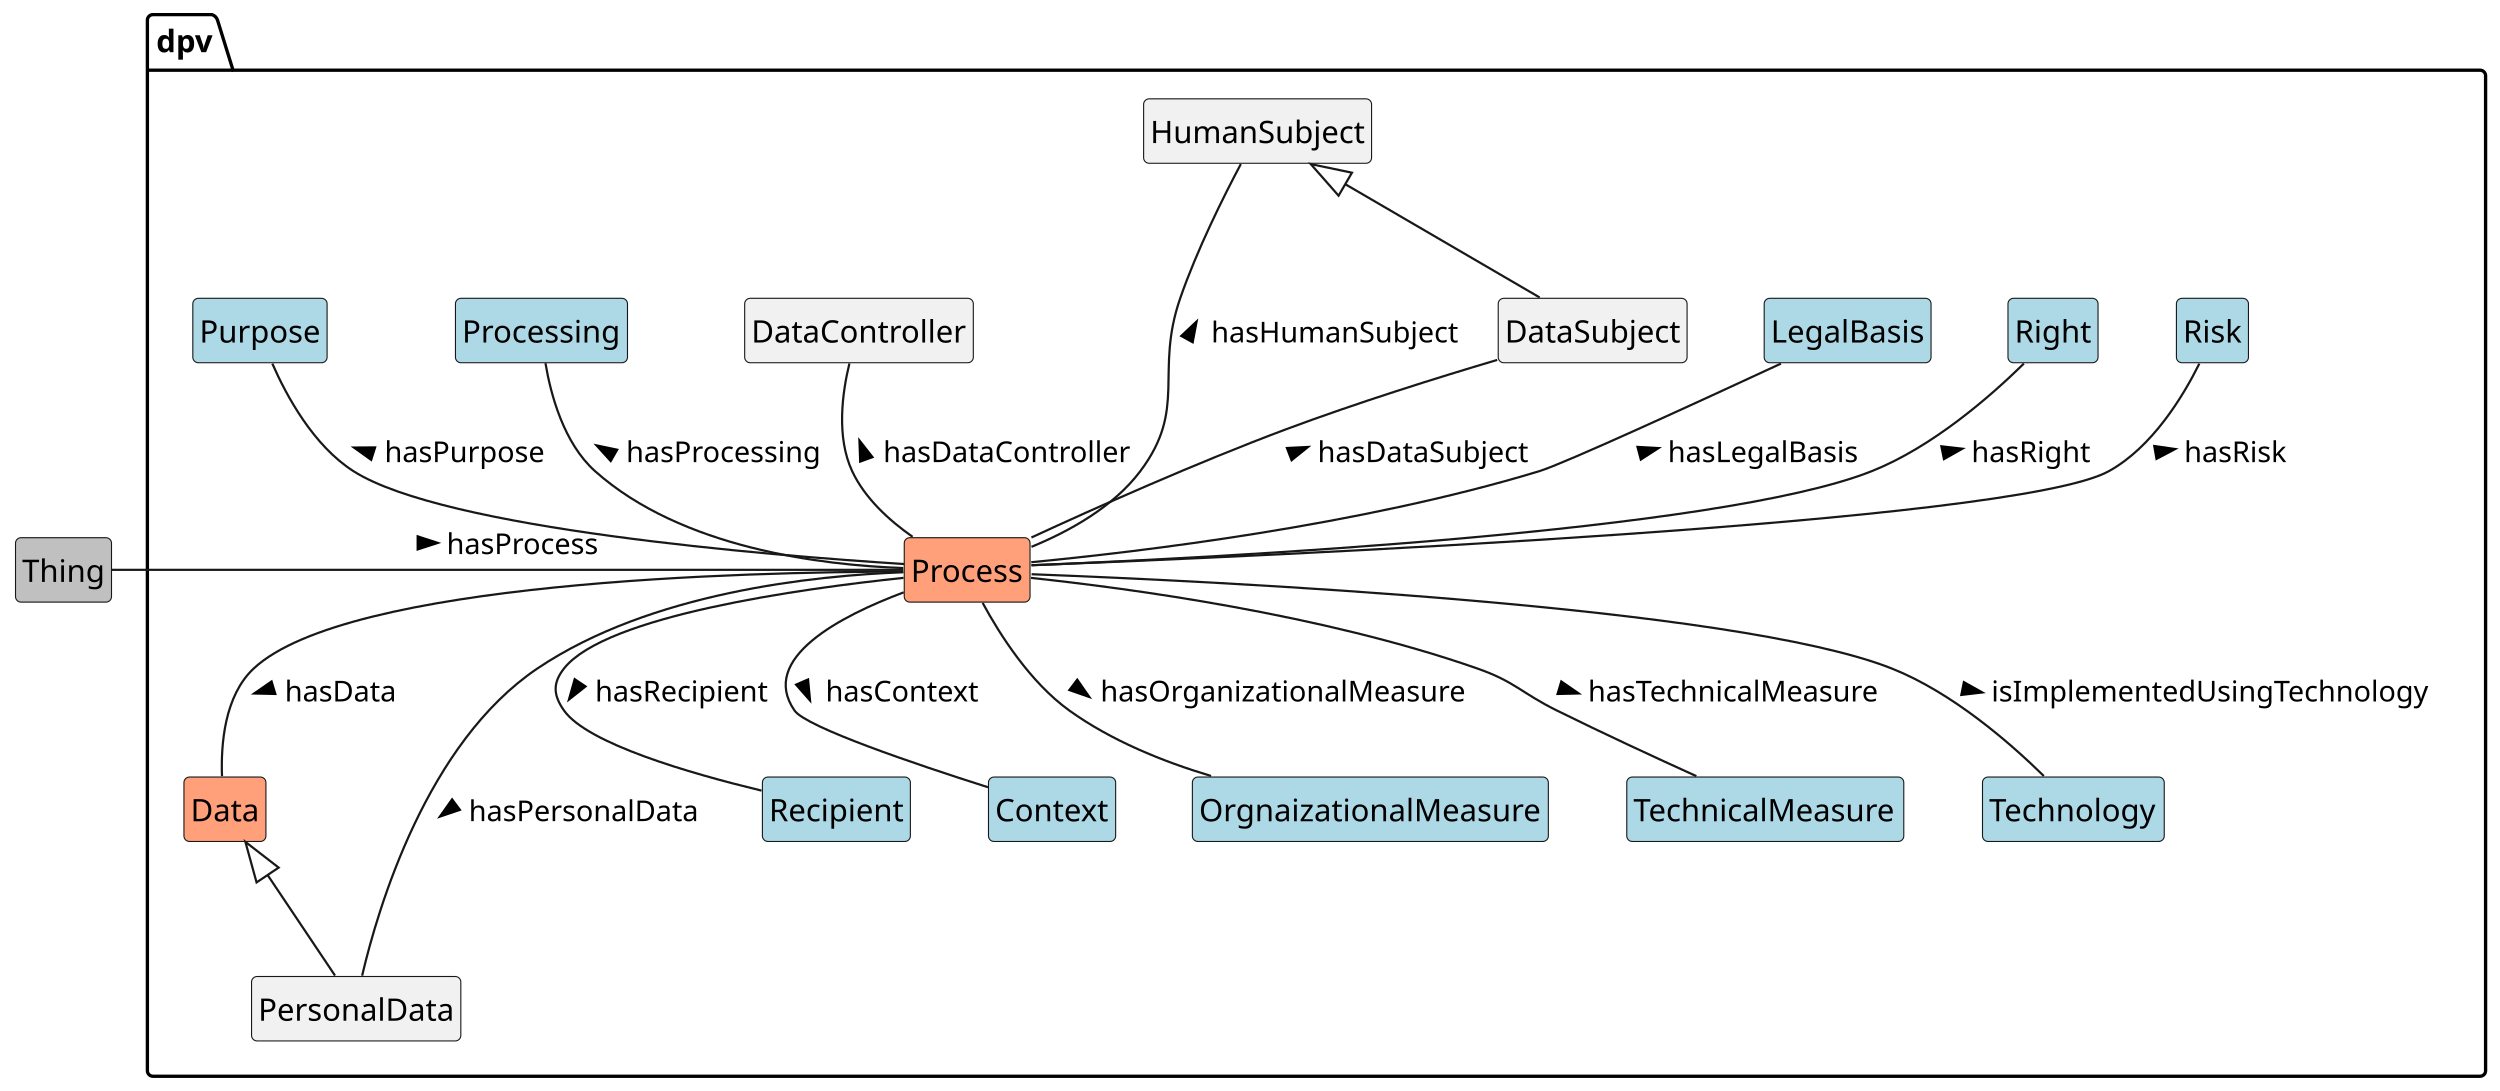
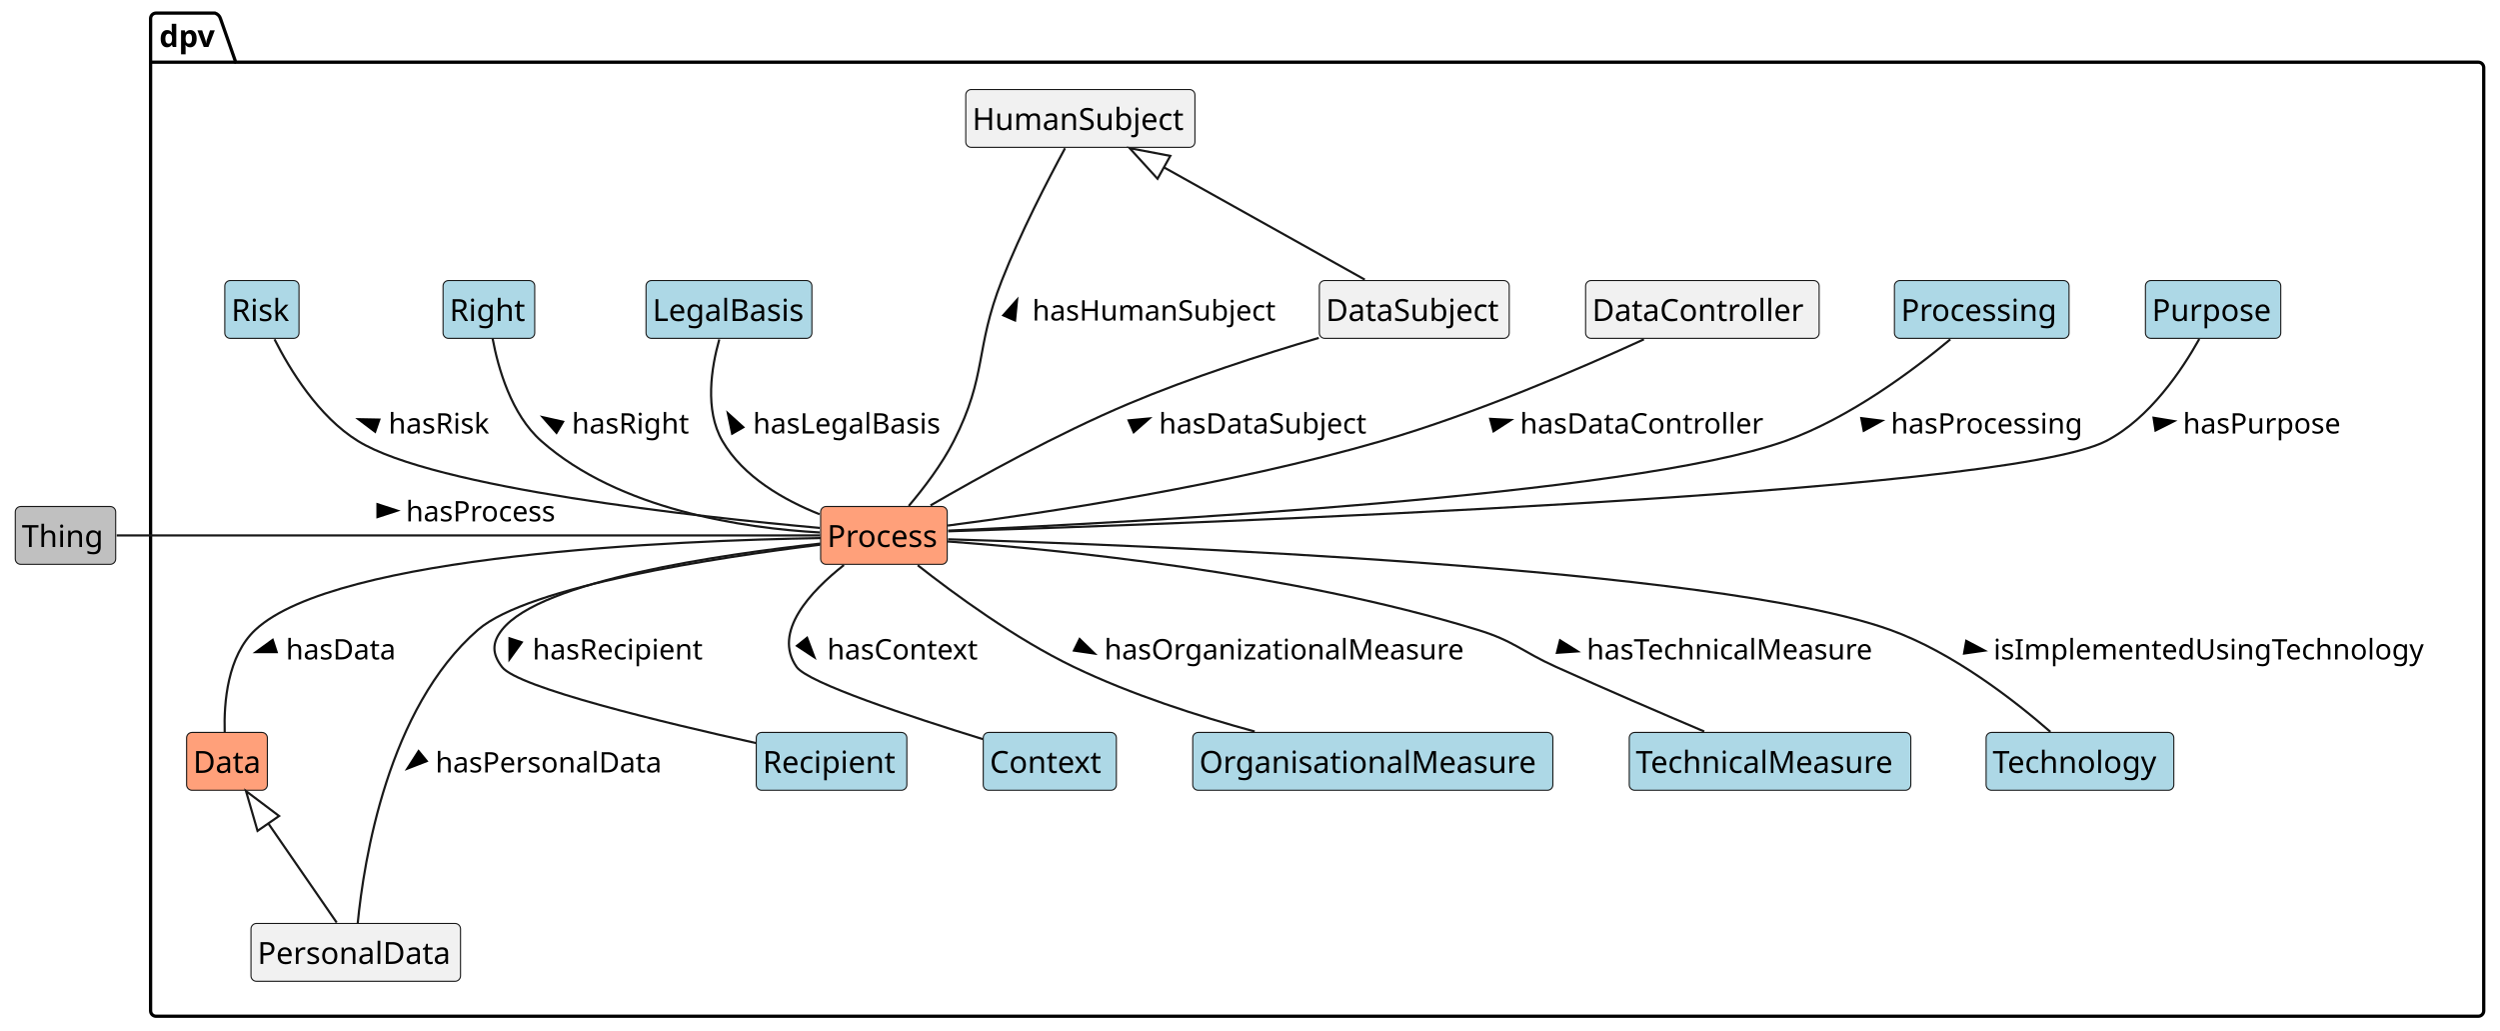
- <svg xmlns="http://www.w3.org/2000/svg" contentStyleType="text/css" height="492px" preserveAspectRatio="none" style="width:1128px;height:492px;background:#FFFFFF;" version="1.1" viewBox="0 0 1128 492" width="1128px" zoomAndPan="magnify">
+ <svg xmlns="http://www.w3.org/2000/svg" contentStyleType="text/css" height="472px" preserveAspectRatio="none" style="width:1145px;height:472px;background:#FFFFFF;" version="1.1" viewBox="0 0 1145 472" width="1145px" zoomAndPan="magnify">
  <defs />
  <g>
    <g id="cluster_dpv">
-       <path d="M69,6.602 L95.644,6.602 A3.75,3.75 0 0 1 98.144,9.102 L105.144,31.67 L1119,31.67 A2.5,2.5 0 0 1 1121.5,34.17 L1121.5,483.102 A2.5,2.5 0 0 1 1119,485.602 L69,485.602 A2.5,2.5 0 0 1 66.5,483.102 L66.5,9.102 A2.5,2.5 0 0 1 69,6.602 " fill="none" style="stroke:#000000;stroke-width:1.5;" />
-       <line style="stroke:#000000;stroke-width:1.5;" x1="66.5" x2="105.144" y1="31.67" y2="31.67" />
-       <text fill="#000000" font-family="sans-serif" font-size="14" font-weight="bold" lengthAdjust="spacing" textLength="25.644" x="70.5" y="23.568">dpv</text>
+       <path d="M71.5,6 L98.5,6 A3.75,3.75 0 0 1 101,8.5 L108,28.488 L1135.5,28.488 A2.5,2.5 0 0 1 1138,30.988 L1138,462.94 A2.5,2.5 0 0 1 1135.5,465.44 L71.5,465.44 A2.5,2.5 0 0 1 69,462.94 L69,8.5 A2.5,2.5 0 0 1 71.5,6 " fill="none" style="stroke:#000000;stroke-width:1.5;" />
+       <line style="stroke:#000000;stroke-width:1.5;" x1="69" x2="108" y1="28.488" y2="28.488" />
+       <text fill="#000000" font-family="sans-serif" font-size="14" font-weight="bold" lengthAdjust="spacing" textLength="26" x="73" y="21.535">dpv</text>
    </g>
    <g id="elem_Process">
-       <rect codeLine="9" fill="#FFA07A" height="29.068" id="Process" rx="2.5" ry="2.5" style="stroke:#181818;stroke-width:0.5;" width="56.75" x="408" y="242.602" />
-       <text fill="#000000" font-family="sans-serif" font-size="14" lengthAdjust="spacing" textLength="50.75" x="411" y="262.568">Process</text>
+       <rect codeLine="9" fill="#FFA07A" height="26.488" id="Process" rx="2.5" ry="2.5" style="stroke:#181818;stroke-width:0.5;" width="58" x="376" y="231.98" />
+       <text fill="#000000" font-family="sans-serif" font-size="14" lengthAdjust="spacing" textLength="52" x="379" y="250.515">Process</text>
    </g>
    <g id="elem_Data">
-       <rect codeLine="10" fill="#FFA07A" height="29.068" id="Data" rx="2.5" ry="2.5" style="stroke:#181818;stroke-width:0.5;" width="36.982" x="83" y="350.602" />
-       <text fill="#000000" font-family="sans-serif" font-size="14" lengthAdjust="spacing" textLength="30.982" x="86" y="370.568">Data</text>
+       <rect codeLine="10" fill="#FFA07A" height="26.488" id="Data" rx="2.5" ry="2.5" style="stroke:#181818;stroke-width:0.5;" width="37" x="85.5" y="335.46" />
+       <text fill="#000000" font-family="sans-serif" font-size="14" lengthAdjust="spacing" textLength="31" x="88.5" y="353.995">Data</text>
    </g>
    <g id="elem_PersonalData">
-       <rect codeLine="11" fill="#F1F1F1" height="29.068" id="PersonalData" rx="2.5" ry="2.5" style="stroke:#181818;stroke-width:0.5;" width="94.424" x="113.5" y="440.602" />
-       <text fill="#000000" font-family="sans-serif" font-size="14" lengthAdjust="spacing" textLength="88.424" x="116.5" y="460.568">PersonalData</text>
+       <rect codeLine="11" fill="#F1F1F1" height="26.488" id="PersonalData" rx="2.5" ry="2.5" style="stroke:#181818;stroke-width:0.5;" width="96" x="115" y="422.95" />
+       <text fill="#000000" font-family="sans-serif" font-size="14" lengthAdjust="spacing" textLength="90" x="118" y="441.485">PersonalData</text>
    </g>
    <g id="elem_Purpose">
-       <rect codeLine="12" fill="#ADD8E6" height="29.068" id="Purpose" rx="2.5" ry="2.5" style="stroke:#181818;stroke-width:0.5;" width="60.586" x="87" y="134.602" />
-       <text fill="#000000" font-family="sans-serif" font-size="14" lengthAdjust="spacing" textLength="54.586" x="90" y="154.568">Purpose</text>
+       <rect codeLine="12" fill="#ADD8E6" height="26.488" id="Purpose" rx="2.5" ry="2.5" style="stroke:#181818;stroke-width:0.5;" width="62" x="983" y="128.49" />
+       <text fill="#000000" font-family="sans-serif" font-size="14" lengthAdjust="spacing" textLength="56" x="986" y="147.025">Purpose</text>
    </g>
    <g id="elem_DataController">
-       <rect codeLine="13" fill="#F1F1F1" height="29.068" id="DataController" rx="2.5" ry="2.5" style="stroke:#181818;stroke-width:0.5;" width="103.16" x="336" y="134.602" />
-       <text fill="#000000" font-family="sans-serif" font-size="14" lengthAdjust="spacing" textLength="97.16" x="339" y="154.568">DataController</text>
+       <rect codeLine="13" fill="#F1F1F1" height="26.488" id="DataController" rx="2.5" ry="2.5" style="stroke:#181818;stroke-width:0.5;" width="107" x="726.5" y="128.49" />
+       <text fill="#000000" font-family="sans-serif" font-size="14" lengthAdjust="spacing" textLength="101" x="729.5" y="147.025">DataController</text>
    </g>
    <g id="elem_HumanSubject">
-       <rect codeLine="14" fill="#F1F1F1" height="29.068" id="HumanSubject" rx="2.5" ry="2.5" style="stroke:#181818;stroke-width:0.5;" width="102.852" x="516" y="44.602" />
-       <text fill="#000000" font-family="sans-serif" font-size="14" lengthAdjust="spacing" textLength="96.852" x="519" y="64.568">HumanSubject</text>
+       <rect codeLine="14" fill="#F1F1F1" height="26.488" id="HumanSubject" rx="2.5" ry="2.5" style="stroke:#181818;stroke-width:0.5;" width="105" x="442.5" y="41" />
+       <text fill="#000000" font-family="sans-serif" font-size="14" lengthAdjust="spacing" textLength="99" x="445.5" y="59.535">HumanSubject</text>
    </g>
    <g id="elem_DataSubject">
-       <rect codeLine="15" fill="#F1F1F1" height="29.068" id="DataSubject" rx="2.5" ry="2.5" style="stroke:#181818;stroke-width:0.5;" width="85.212" x="676" y="134.602" />
-       <text fill="#000000" font-family="sans-serif" font-size="14" lengthAdjust="spacing" textLength="79.212" x="679" y="154.568">DataSubject</text>
+       <rect codeLine="15" fill="#F1F1F1" height="26.488" id="DataSubject" rx="2.5" ry="2.5" style="stroke:#181818;stroke-width:0.5;" width="87" x="604.5" y="128.49" />
+       <text fill="#000000" font-family="sans-serif" font-size="14" lengthAdjust="spacing" textLength="81" x="607.5" y="147.025">DataSubject</text>
    </g>
    <g id="elem_Recipient">
-       <rect codeLine="16" fill="#ADD8E6" height="29.068" id="Recipient" rx="2.5" ry="2.5" style="stroke:#181818;stroke-width:0.5;" width="66.76" x="344" y="350.602" />
-       <text fill="#000000" font-family="sans-serif" font-size="14" lengthAdjust="spacing" textLength="60.76" x="347" y="370.568">Recipient</text>
+       <rect codeLine="16" fill="#ADD8E6" height="26.488" id="Recipient" rx="2.5" ry="2.5" style="stroke:#181818;stroke-width:0.5;" width="69" x="346.5" y="335.46" />
+       <text fill="#000000" font-family="sans-serif" font-size="14" lengthAdjust="spacing" textLength="63" x="349.5" y="353.995">Recipient</text>
    </g>
    <g id="elem_Context">
-       <rect codeLine="17" fill="#ADD8E6" height="29.068" id="Context" rx="2.5" ry="2.5" style="stroke:#181818;stroke-width:0.5;" width="57.38" x="446" y="350.602" />
-       <text fill="#000000" font-family="sans-serif" font-size="14" lengthAdjust="spacing" textLength="51.38" x="449" y="370.568">Context</text>
+       <rect codeLine="17" fill="#ADD8E6" height="26.488" id="Context" rx="2.5" ry="2.5" style="stroke:#181818;stroke-width:0.5;" width="61" x="450.5" y="335.46" />
+       <text fill="#000000" font-family="sans-serif" font-size="14" lengthAdjust="spacing" textLength="55" x="453.5" y="353.995">Context</text>
    </g>
    <g id="elem_Risk">
-       <rect codeLine="18" fill="#ADD8E6" height="29.068" id="Risk" rx="2.5" ry="2.5" style="stroke:#181818;stroke-width:0.5;" width="32.502" x="982" y="134.602" />
-       <text fill="#000000" font-family="sans-serif" font-size="14" lengthAdjust="spacing" textLength="26.502" x="985" y="154.568">Risk</text>
+       <rect codeLine="18" fill="#ADD8E6" height="26.488" id="Risk" rx="2.5" ry="2.5" style="stroke:#181818;stroke-width:0.5;" width="34" x="103" y="128.49" />
+       <text fill="#000000" font-family="sans-serif" font-size="14" lengthAdjust="spacing" textLength="28" x="106" y="147.025">Risk</text>
    </g>
-     <g id="elem_OrgnaizationalMeasure">
-       <rect codeLine="19" fill="#ADD8E6" height="29.068" id="OrgnaizationalMeasure" rx="2.5" ry="2.5" style="stroke:#181818;stroke-width:0.5;" width="160.615" x="538" y="350.602" />
-       <text fill="#000000" font-family="sans-serif" font-size="14" lengthAdjust="spacing" textLength="154.615" x="541" y="370.568">OrgnaizationalMeasure</text>
+     <g id="elem_OrganisationalMeasure">
+       <rect codeLine="19" fill="#ADD8E6" height="26.488" id="OrganisationalMeasure" rx="2.5" ry="2.5" style="stroke:#181818;stroke-width:0.5;" width="165" x="546.5" y="335.46" />
+       <text fill="#000000" font-family="sans-serif" font-size="14" lengthAdjust="spacing" textLength="159" x="549.5" y="353.995">OrganisationalMeasure</text>
    </g>
    <g id="elem_TechnicalMeasure">
-       <rect codeLine="20" fill="#ADD8E6" height="29.068" id="TechnicalMeasure" rx="2.5" ry="2.5" style="stroke:#181818;stroke-width:0.5;" width="124.986" x="734" y="350.602" />
-       <text fill="#000000" font-family="sans-serif" font-size="14" lengthAdjust="spacing" textLength="118.986" x="737" y="370.568">TechnicalMeasure</text>
+       <rect codeLine="20" fill="#ADD8E6" height="26.488" id="TechnicalMeasure" rx="2.5" ry="2.5" style="stroke:#181818;stroke-width:0.5;" width="129" x="746.5" y="335.46" />
+       <text fill="#000000" font-family="sans-serif" font-size="14" lengthAdjust="spacing" textLength="123" x="749.5" y="353.995">TechnicalMeasure</text>
    </g>
    <g id="elem_Right">
-       <rect codeLine="21" fill="#ADD8E6" height="29.068" id="Right" rx="2.5" ry="2.5" style="stroke:#181818;stroke-width:0.5;" width="40.636" x="906" y="134.602" />
-       <text fill="#000000" font-family="sans-serif" font-size="14" lengthAdjust="spacing" textLength="34.636" x="909" y="154.568">Right</text>
+       <rect codeLine="21" fill="#ADD8E6" height="26.488" id="Right" rx="2.5" ry="2.5" style="stroke:#181818;stroke-width:0.5;" width="42" x="203" y="128.49" />
+       <text fill="#000000" font-family="sans-serif" font-size="14" lengthAdjust="spacing" textLength="36" x="206" y="147.025">Right</text>
    </g>
    <g id="elem_LegalBasis">
-       <rect codeLine="22" fill="#ADD8E6" height="29.068" id="LegalBasis" rx="2.5" ry="2.5" style="stroke:#181818;stroke-width:0.5;" width="75.286" x="796" y="134.602" />
-       <text fill="#000000" font-family="sans-serif" font-size="14" lengthAdjust="spacing" textLength="69.286" x="799" y="154.568">LegalBasis</text>
+       <rect codeLine="22" fill="#ADD8E6" height="26.488" id="LegalBasis" rx="2.5" ry="2.5" style="stroke:#181818;stroke-width:0.5;" width="76" x="296" y="128.49" />
+       <text fill="#000000" font-family="sans-serif" font-size="14" lengthAdjust="spacing" textLength="70" x="299" y="147.025">LegalBasis</text>
    </g>
    <g id="elem_Processing">
-       <rect codeLine="23" fill="#ADD8E6" height="29.068" id="Processing" rx="2.5" ry="2.5" style="stroke:#181818;stroke-width:0.5;" width="77.624" x="205.5" y="134.602" />
-       <text fill="#000000" font-family="sans-serif" font-size="14" lengthAdjust="spacing" textLength="71.624" x="208.5" y="154.568">Processing</text>
+       <rect codeLine="23" fill="#ADD8E6" height="26.488" id="Processing" rx="2.5" ry="2.5" style="stroke:#181818;stroke-width:0.5;" width="80" x="868" y="128.49" />
+       <text fill="#000000" font-family="sans-serif" font-size="14" lengthAdjust="spacing" textLength="74" x="871" y="147.025">Processing</text>
    </g>
    <g id="elem_Technology">
-       <rect codeLine="24" fill="#ADD8E6" height="29.068" id="Technology" rx="2.5" ry="2.5" style="stroke:#181818;stroke-width:0.5;" width="82.006" x="894.5" y="350.602" />
-       <text fill="#000000" font-family="sans-serif" font-size="14" lengthAdjust="spacing" textLength="76.006" x="897.5" y="370.568">Technology</text>
+       <rect codeLine="24" fill="#ADD8E6" height="26.488" id="Technology" rx="2.5" ry="2.5" style="stroke:#181818;stroke-width:0.5;" width="86" x="910" y="335.46" />
+       <text fill="#000000" font-family="sans-serif" font-size="14" lengthAdjust="spacing" textLength="80" x="913" y="353.995">Technology</text>
    </g>
    <g id="elem_Thing">
-       <rect codeLine="4" fill="#C0C0C0" height="29.068" id="Thing" rx="2.5" ry="2.5" style="stroke:#181818;stroke-width:0.5;" width="43.31" x="7" y="242.602" />
-       <text fill="#000000" font-family="sans-serif" font-size="14" lengthAdjust="spacing" textLength="37.31" x="10" y="262.568">Thing</text>
+       <rect codeLine="4" fill="#C0C0C0" height="26.488" id="Thing" rx="2.5" ry="2.5" style="stroke:#181818;stroke-width:0.5;" width="46" x="7" y="231.98" />
+       <text fill="#000000" font-family="sans-serif" font-size="14" lengthAdjust="spacing" textLength="40" x="10" y="250.515">Thing</text>
    </g>
    <g id="link_Thing_Process">
-       <path codeLine="5" d="M50.44,257.102 C119.13,257.102 330.1,257.102 407.58,257.102 " fill="none" id="Thing-Process" style="stroke:#181818;stroke-width:1.0;" />
-       <polygon fill="#000000" points="197.5,244.955,188.455,242.016,188.455,247.894,197.5,244.955" style="stroke:#000000;stroke-width:1.0;" />
-       <text fill="#000000" font-family="sans-serif" font-size="13" lengthAdjust="spacing" textLength="68.679" x="201.5" y="249.999">hasProcess</text>
+       <path codeLine="5" d="M53.46,245.22 C118.96,245.22 303.72,245.22 375.74,245.22 " fill="none" id="Thing-Process" style="stroke:#181818;stroke-width:1.0;" />
+       <polygon fill="#000000" points="182,233.875,172.955,230.936,172.955,236.814,182,233.875" style="stroke:#000000;stroke-width:1.0;" />
+       <text fill="#000000" font-family="sans-serif" font-size="13" lengthAdjust="spacing" textLength="70" x="186" y="238.788">hasProcess</text>
    </g>
    <g id="link_Data_PersonalData">
-       <path codeLine="26" d="M120.742,394.804 C131.762,411.244 140.07,423.642 151.15,440.162 " fill="none" id="Data-backto-PersonalData" style="stroke:#181818;stroke-width:1.0;" />
-       <polygon fill="none" points="110.72,379.852,115.758,398.144,125.726,391.463,110.72,379.852" style="stroke:#181818;stroke-width:1.0;" />
+       <path codeLine="26" d="M122.932,377.136 C134.082,393.296 143.09,406.34 154.26,422.53 " fill="none" id="Data-backto-PersonalData" style="stroke:#181818;stroke-width:1.0;" />
+       <polygon fill="none" points="112.71,362.32,117.994,380.543,127.871,373.728,112.71,362.32" style="stroke:#181818;stroke-width:1.0;" />
    </g>
    <g id="link_HumanSubject_DataSubject">
-       <path codeLine="27" d="M606.981,83.107 C635.251,99.587 666.46,117.772 694.69,134.222 " fill="none" id="HumanSubject-backto-DataSubject" style="stroke:#181818;stroke-width:1.0;" />
-       <polygon fill="none" points="591.43,74.042,603.959,88.291,610.002,77.924,591.43,74.042" style="stroke:#181818;stroke-width:1.0;" />
+       <path codeLine="27" d="M533.293,76.64 C562.213,92.8 596.36,111.88 625.33,128.07 " fill="none" id="HumanSubject-backto-DataSubject" style="stroke:#181818;stroke-width:1.0;" />
+       <polygon fill="none" points="517.58,67.86,530.366,81.878,536.22,71.403,517.58,67.86" style="stroke:#181818;stroke-width:1.0;" />
    </g>
    <g id="link_Purpose_Process">
-       <path codeLine="29" d="M122.87,164.052 C129.27,178.672 141.42,201.082 159.5,212.602 C200.45,238.702 345.8,250.542 407.96,254.492 " fill="none" id="Purpose-Process" style="stroke:#181818;stroke-width:1.0;" />
-       <polygon fill="#000000" points="159.734,201.943,167.467,207.48,169.244,201.877,159.734,201.943" style="stroke:#000000;stroke-width:1.0;" />
-       <text fill="#000000" font-family="sans-serif" font-size="13" lengthAdjust="spacing" textLength="72.241" x="173.5" y="208.499">hasPurpose</text>
+       <path codeLine="29" d="M1007.67,155.27 C999.79,169.38 984.92,191.67 965,201.98 C917.7,226.45 543.19,239.92 434.48,243.34 " fill="none" id="Purpose-Process" style="stroke:#181818;stroke-width:1.0;" />
+       <polygon fill="#000000" points="996.122,192.876,986.736,191.345,987.628,197.154,996.122,192.876" style="stroke:#000000;stroke-width:1.0;" />
+       <text fill="#000000" font-family="sans-serif" font-size="13" lengthAdjust="spacing" textLength="72" x="1000.18" y="198.548">hasPurpose</text>
    </g>
    <g id="link_Processing_Process">
-       <path codeLine="30" d="M246.11,163.862 C248.5,178.092 254.37,199.982 268.5,212.602 C307.5,247.412 370.8,255.022 407.55,256.302 " fill="none" id="Processing-Process" style="stroke:#181818;stroke-width:1.0;" />
-       <polygon fill="#000000" points="269.161,200.97,275.55,208.015,278.471,202.915,269.161,200.97" style="stroke:#000000;stroke-width:1.0;" />
-       <text fill="#000000" font-family="sans-serif" font-size="13" lengthAdjust="spacing" textLength="88.062" x="282.5" y="208.499">hasProcessing</text>
+       <path codeLine="30" d="M893.6,155.43 C876.76,169.48 847.43,191.5 818,201.98 C747.04,227.24 516.67,239.41 434.48,243.02 " fill="none" id="Processing-Process" style="stroke:#181818;stroke-width:1.0;" />
+       <polygon fill="#000000" points="862.271,192.698,852.836,191.506,853.937,197.28,862.271,192.698" style="stroke:#000000;stroke-width:1.0;" />
+       <text fill="#000000" font-family="sans-serif" font-size="13" lengthAdjust="spacing" textLength="90" x="866.36" y="198.548">hasProcessing</text>
    </g>
    <g id="link_DataController_Process">
-       <path codeLine="31" d="M383.26,163.982 C380.04,177.142 377.28,197.152 384.5,212.602 C390.23,224.862 401.3,234.892 411.77,242.212 " fill="none" id="DataController-Process" style="stroke:#181818;stroke-width:1.0;" />
-       <polygon fill="#000000" points="387.788,198.757,388.124,208.262,393.646,206.249,387.788,198.757" style="stroke:#000000;stroke-width:1.0;" />
-       <text fill="#000000" font-family="sans-serif" font-size="13" lengthAdjust="spacing" textLength="111.774" x="398.5" y="208.499">hasDataController</text>
+       <path codeLine="31" d="M753.21,155.42 C724.18,168.73 676.2,189.41 633,201.98 C563.04,222.33 478.03,235.02 434.23,240.71 " fill="none" id="DataController-Process" style="stroke:#181818;stroke-width:1.0;" />
+       <polygon fill="#000000" points="692.29,192.344,682.793,191.841,684.311,197.519,692.29,192.344" style="stroke:#000000;stroke-width:1.0;" />
+       <text fill="#000000" font-family="sans-serif" font-size="13" lengthAdjust="spacing" textLength="114" x="696.46" y="198.548">hasDataController</text>
    </g>
    <g id="link_DataSubject_Process">
-       <path codeLine="32" d="M675.53,162.392 C648.09,170.542 611.92,181.872 580.5,193.602 C539.91,208.762 494.19,229.202 465.37,242.512 " fill="none" id="DataSubject-Process" style="stroke:#181818;stroke-width:1.0;" />
-       <polygon fill="#000000" points="590.172,201.674,580.673,202.15,582.767,207.642,590.172,201.674" style="stroke:#000000;stroke-width:1.0;" />
-       <text fill="#000000" font-family="sans-serif" font-size="13" lengthAdjust="spacing" textLength="95.108" x="594.5" y="208.499">hasDataSubject</text>
+       <path codeLine="32" d="M604.24,154.76 C578.44,162.36 545.4,172.99 517,184.98 C484.37,198.74 448.48,218.63 426.34,231.49 " fill="none" id="DataSubject-Process" style="stroke:#181818;stroke-width:1.0;" />
+       <polygon fill="#000000" points="526.591,191.655,517.122,192.539,519.45,197.936,526.591,191.655" style="stroke:#000000;stroke-width:1.0;" />
+       <text fill="#000000" font-family="sans-serif" font-size="13" lengthAdjust="spacing" textLength="97" x="531" y="198.548">hasDataSubject</text>
    </g>
    <g id="link_HumanSubject_Process">
-       <path codeLine="33" d="M559.87,74.012 C552.07,88.702 540.07,112.722 532.5,134.602 C520.87,168.222 535.87,184.162 514.5,212.602 C502.3,228.842 482.16,239.852 465.4,246.732 " fill="none" id="HumanSubject-Process" style="stroke:#181818;stroke-width:1.0;" />
-       <polygon fill="#000000" points="539.899,145.068,532.981,151.594,538.137,154.414,539.899,145.068" style="stroke:#000000;stroke-width:1.0;" />
-       <text fill="#000000" font-family="sans-serif" font-size="13" lengthAdjust="spacing" textLength="111.488" x="546.5" y="154.499">hasHumanSubject</text>
+       <path codeLine="33" d="M487.97,67.92 C480.18,82.29 467.59,106.59 459,128.49 C446.55,160.23 452.43,171.57 437,201.98 C431.5,212.81 423.17,223.7 416.38,231.71 " fill="none" id="HumanSubject-Process" style="stroke:#181818;stroke-width:1.0;" />
+       <polygon fill="#000000" points="466.002,137.304,459.687,144.415,465.073,146.769,466.002,137.304" style="stroke:#000000;stroke-width:1.0;" />
+       <text fill="#000000" font-family="sans-serif" font-size="13" lengthAdjust="spacing" textLength="113" x="473" y="146.798">hasHumanSubject</text>
    </g>
    <g id="link_LegalBasis_Process">
-       <path codeLine="34" d="M803.56,164.052 C766.12,181.432 705.54,209.252 694.5,212.602 C613.44,237.212 513.56,249.052 465.3,253.662 " fill="none" id="LegalBasis-Process" style="stroke:#181818;stroke-width:1.0;" />
-       <polygon fill="#000000" points="748.333,202.175,738.837,201.65,740.342,207.332,748.333,202.175" style="stroke:#000000;stroke-width:1.0;" />
-       <text fill="#000000" font-family="sans-serif" font-size="13" lengthAdjust="spacing" textLength="85.891" x="752.5" y="208.499">hasLegalBasis</text>
+       <path codeLine="34" d="M329.56,155.46 C325.97,168.15 322.73,187.73 331,201.98 C340.58,218.48 359.3,229.08 375.51,235.53 " fill="none" id="LegalBasis-Process" style="stroke:#181818;stroke-width:1.0;" />
+       <polygon fill="#000000" points="333.511,189.299,335.464,198.607,340.562,195.681,333.511,189.299" style="stroke:#000000;stroke-width:1.0;" />
+       <text fill="#000000" font-family="sans-serif" font-size="13" lengthAdjust="spacing" textLength="87" x="345" y="198.548">hasLegalBasis</text>
    </g>
    <g id="link_Right_Process">
-       <path codeLine="35" d="M913.18,164.042 C898.07,178.872 871.94,201.682 844.5,212.602 C775.25,240.162 546.62,251.732 465.42,255.032 " fill="none" id="Right-Process" style="stroke:#181818;stroke-width:1.0;" />
-       <polygon fill="#000000" points="885.4,202.459,875.951,201.381,877.121,207.141,885.4,202.459" style="stroke:#000000;stroke-width:1.0;" />
-       <text fill="#000000" font-family="sans-serif" font-size="13" lengthAdjust="spacing" textLength="53.716" x="889.5" y="208.499">hasRight</text>
+       <path codeLine="35" d="M225.7,155.02 C228.21,168.48 234.2,189.77 248,201.98 C283.83,233.68 341.04,241.92 375.61,243.87 " fill="none" id="Right-Process" style="stroke:#181818;stroke-width:1.0;" />
+       <polygon fill="#000000" points="248.699,191.086,254.981,198.226,257.978,193.169,248.699,191.086" style="stroke:#000000;stroke-width:1.0;" />
+       <text fill="#000000" font-family="sans-serif" font-size="13" lengthAdjust="spacing" textLength="55" x="262" y="198.548">hasRight</text>
    </g>
    <g id="link_Risk_Process">
-       <path codeLine="36" d="M992.34,164.072 C984.96,178.932 971.1,201.762 951.5,212.602 C908.85,236.182 567.7,251.072 465.4,255.032 " fill="none" id="Risk-Process" style="stroke:#181818;stroke-width:1.0;" />
-       <polygon fill="#000000" points="981.427,202.605,972.014,201.247,973.014,207.039,981.427,202.605" style="stroke:#000000;stroke-width:1.0;" />
-       <text fill="#000000" font-family="sans-serif" font-size="13" lengthAdjust="spacing" textLength="46.163" x="985.5" y="208.499">hasRisk</text>
+       <path codeLine="36" d="M125.78,155.41 C132.77,169.21 145.9,190.81 164,201.98 C199.07,223.61 319.39,236.71 375.61,241.79 " fill="none" id="Risk-Process" style="stroke:#181818;stroke-width:1.0;" />
+       <polygon fill="#000000" points="164.274,192.001,171.863,197.735,173.783,192.179,164.274,192.001" style="stroke:#000000;stroke-width:1.0;" />
+       <text fill="#000000" font-family="sans-serif" font-size="13" lengthAdjust="spacing" textLength="49" x="178" y="198.548">hasRisk</text>
    </g>
    <g id="link_Process_PersonalData">
-       <path codeLine="37" d="M407.64,258.202 C367.35,259.672 293.47,267.302 242.5,301.602 C192.62,335.172 170.63,409.362 163.39,440.222 " fill="none" id="Process-PersonalData" style="stroke:#181818;stroke-width:1.0;" />
-       <polygon fill="#000000" points="198.491,368.443,207.5,365.394,203.987,360.681,198.491,368.443" style="stroke:#000000;stroke-width:1.0;" />
-       <text fill="#000000" font-family="sans-serif" font-size="13" lengthAdjust="spacing" textLength="103.662" x="211.5" y="370.499">hasPersonalData</text>
+       <path codeLine="37" d="M375.73,249.49 C329.44,255.2 242.2,268.33 219,288.46 C177.61,324.39 166.69,394.35 163.91,422.76 " fill="none" id="Process-PersonalData" style="stroke:#181818;stroke-width:1.0;" />
+       <polygon fill="#000000" points="186.65,352.031,195.512,348.579,191.79,344.029,186.65,352.031" style="stroke:#000000;stroke-width:1.0;" />
+       <text fill="#000000" font-family="sans-serif" font-size="13" lengthAdjust="spacing" textLength="104" x="199.52" y="353.778">hasPersonalData</text>
    </g>
    <g id="link_Process_Data">
-       <path codeLine="38" d="M407.51,257.902 C336.52,258.032 156.65,262.332 114.5,301.602 C101.28,313.912 99.63,335.892 100.17,350.222 " fill="none" id="Process-Data" style="stroke:#181818;stroke-width:1.0;" />
-       <polygon fill="#000000" points="114.711,312.893,124.22,313.106,122.529,307.477,114.711,312.893" style="stroke:#000000;stroke-width:1.0;" />
-       <text fill="#000000" font-family="sans-serif" font-size="13" lengthAdjust="spacing" textLength="50.323" x="128.5" y="316.499">hasData</text>
+       <path codeLine="38" d="M375.98,246.44 C310.51,247.54 154.15,253.84 117,288.46 C104.21,300.38 102.54,321.75 102.95,335.31 " fill="none" id="Process-Data" style="stroke:#181818;stroke-width:1.0;" />
+       <polygon fill="#000000" points="117.246,298.663,126.756,298.658,124.937,293.069,117.246,298.663" style="stroke:#000000;stroke-width:1.0;" />
+       <text fill="#000000" font-family="sans-serif" font-size="13" lengthAdjust="spacing" textLength="51" x="131" y="302.028">hasData</text>
    </g>
    <g id="link_Process_Recipient">
-       <path codeLine="39" d="M407.69,260.722 C361.28,265.602 273.27,277.822 254.5,301.602 C249.27,308.232 249.62,313.702 254.5,320.602 C265.03,335.492 310.96,348.852 343.61,356.732 " fill="none" id="Process-Recipient" style="stroke:#181818;stroke-width:1.0;" />
-       <polygon fill="#000000" points="256.724,315.614,264.19,309.722,259.301,306.459,256.724,315.614" style="stroke:#000000;stroke-width:1.0;" />
-       <text fill="#000000" font-family="sans-serif" font-size="13" lengthAdjust="spacing" textLength="77.974" x="268.5" y="316.499">hasRecipient</text>
+       <path codeLine="39" d="M375.85,248.96 C330.86,253.87 247.84,265.81 230,288.46 C225.33,294.4 225.43,299.44 230,305.46 C237.14,314.87 303.96,330.93 346.28,340.3 " fill="none" id="Process-Recipient" style="stroke:#181818;stroke-width:1.0;" />
+       <polygon fill="#000000" points="233.46,301.872,239.042,294.172,233.45,292.362,233.46,301.872" style="stroke:#000000;stroke-width:1.0;" />
+       <text fill="#000000" font-family="sans-serif" font-size="13" lengthAdjust="spacing" textLength="80" x="244" y="302.028">hasRecipient</text>
    </g>
    <g id="link_Process_TechnicalMeasure">
-       <path codeLine="40" d="M465.18,260.752 C509.41,265.442 596.49,277.132 666.5,301.602 C683.58,307.572 686.29,312.582 702.5,320.602 C723.29,330.892 747,341.852 765.4,350.202 " fill="none" id="Process-TechnicalMeasure" style="stroke:#181818;stroke-width:1.0;" />
-       <polygon fill="#000000" points="712.292,312.883,704.462,307.483,702.784,313.116,712.292,312.883" style="stroke:#000000;stroke-width:1.0;" />
-       <text fill="#000000" font-family="sans-serif" font-size="13" lengthAdjust="spacing" textLength="132.041" x="716.5" y="316.499">hasTechnicalMeasure</text>
+       <path codeLine="40" d="M434.2,248 C484.68,251.68 591.11,262.12 677,288.46 C693.92,293.65 696.87,298.18 713,305.46 C735.63,315.68 761.42,326.77 780.86,335.03 " fill="none" id="Process-TechnicalMeasure" style="stroke:#181818;stroke-width:1.0;" />
+       <polygon fill="#000000" points="722.85,298.333,714.792,293.28,713.361,298.981,722.85,298.333" style="stroke:#000000;stroke-width:1.0;" />
+       <text fill="#000000" font-family="sans-serif" font-size="13" lengthAdjust="spacing" textLength="134" x="727" y="302.028">hasTechnicalMeasure</text>
    </g>
-     <g id="link_Process_OrgnaizationalMeasure">
-       <path codeLine="41" d="M443.38,272.042 C451.06,286.222 464.77,307.872 482.5,320.602 C501.32,334.122 524.54,343.572 546.43,350.122 " fill="none" id="Process-OrgnaizationalMeasure" style="stroke:#181818;stroke-width:1.0;" />
-       <polygon fill="#000000" points="491.485,314.475,486.051,306.67,482.501,311.355,491.485,314.475" style="stroke:#000000;stroke-width:1.0;" />
-       <text fill="#000000" font-family="sans-serif" font-size="13" lengthAdjust="spacing" textLength="165.126" x="496.5" y="316.499">hasOrganizationalMeasure</text>
+     <g id="link_Process_OrganisationalMeasure">
+       <path codeLine="41" d="M420.48,258.88 C437.23,272.06 465.16,292.55 492,305.46 C518.24,318.09 549.11,328 574.9,335.04 " fill="none" id="Process-OrganisationalMeasure" style="stroke:#181818;stroke-width:1.0;" />
+       <polygon fill="#000000" points="501.484,299.327,494.672,292.69,492.072,297.962,501.484,299.327" style="stroke:#000000;stroke-width:1.0;" />
+       <text fill="#000000" font-family="sans-serif" font-size="13" lengthAdjust="spacing" textLength="166" x="506" y="302.028">hasOrganizationalMeasure</text>
    </g>
    <g id="link_Process_Context">
-       <path codeLine="42" d="M407.76,267.262 C379.31,277.912 342.19,297.072 358.5,320.602 C363.71,328.112 413.15,344.832 445.79,355.212 " fill="none" id="Process-Context" style="stroke:#181818;stroke-width:1.0;" />
-       <polygon fill="#000000" points="365.484,316.044,364.592,306.576,359.197,308.909,365.484,316.044" style="stroke:#000000;stroke-width:1.0;" />
-       <text fill="#000000" font-family="sans-serif" font-size="13" lengthAdjust="spacing" textLength="69.264" x="372.5" y="316.499">hasContext</text>
+       <path codeLine="42" d="M386.67,258.79 C371.4,270.84 353.83,289.5 365,305.46 C370.12,312.77 417.65,328.44 450.25,338.51 " fill="none" id="Process-Context" style="stroke:#181818;stroke-width:1.0;" />
+       <polygon fill="#000000" points="373.118,301.024,369.776,292.12,365.18,295.785,373.118,301.024" style="stroke:#000000;stroke-width:1.0;" />
+       <text fill="#000000" font-family="sans-serif" font-size="13" lengthAdjust="spacing" textLength="72" x="379" y="302.028">hasContext</text>
    </g>
    <g id="link_Process_Technology">
-       <path codeLine="43" d="M465.47,259.092 C547.92,262.232 782.54,273.462 853.5,301.602 C880.95,312.492 907.08,335.312 922.19,350.152 " fill="none" id="Process-Technology" style="stroke:#181818;stroke-width:1.0;" />
-       <polygon fill="#000000" points="894.404,312.433,886.108,307.782,884.958,313.546,894.404,312.433" style="stroke:#000000;stroke-width:1.0;" />
-       <text fill="#000000" font-family="sans-serif" font-size="13" lengthAdjust="spacing" textLength="198.055" x="898.5" y="316.499">isImplementedUsingTechnology</text>
+       <path codeLine="43" d="M434.38,246.99 C522.91,249.62 785.91,259.72 866,288.46 C894.89,298.83 923.33,321.11 939.47,335.2 " fill="none" id="Process-Technology" style="stroke:#181818;stroke-width:1.0;" />
+       <polygon fill="#000000" points="909.316,297.976,900.911,293.524,899.9,299.315,909.316,297.976" style="stroke:#000000;stroke-width:1.0;" />
+       <text fill="#000000" font-family="sans-serif" font-size="13" lengthAdjust="spacing" textLength="202" x="913.39" y="302.028">isImplementedUsingTechnology</text>
    </g>
  </g>
</svg>
